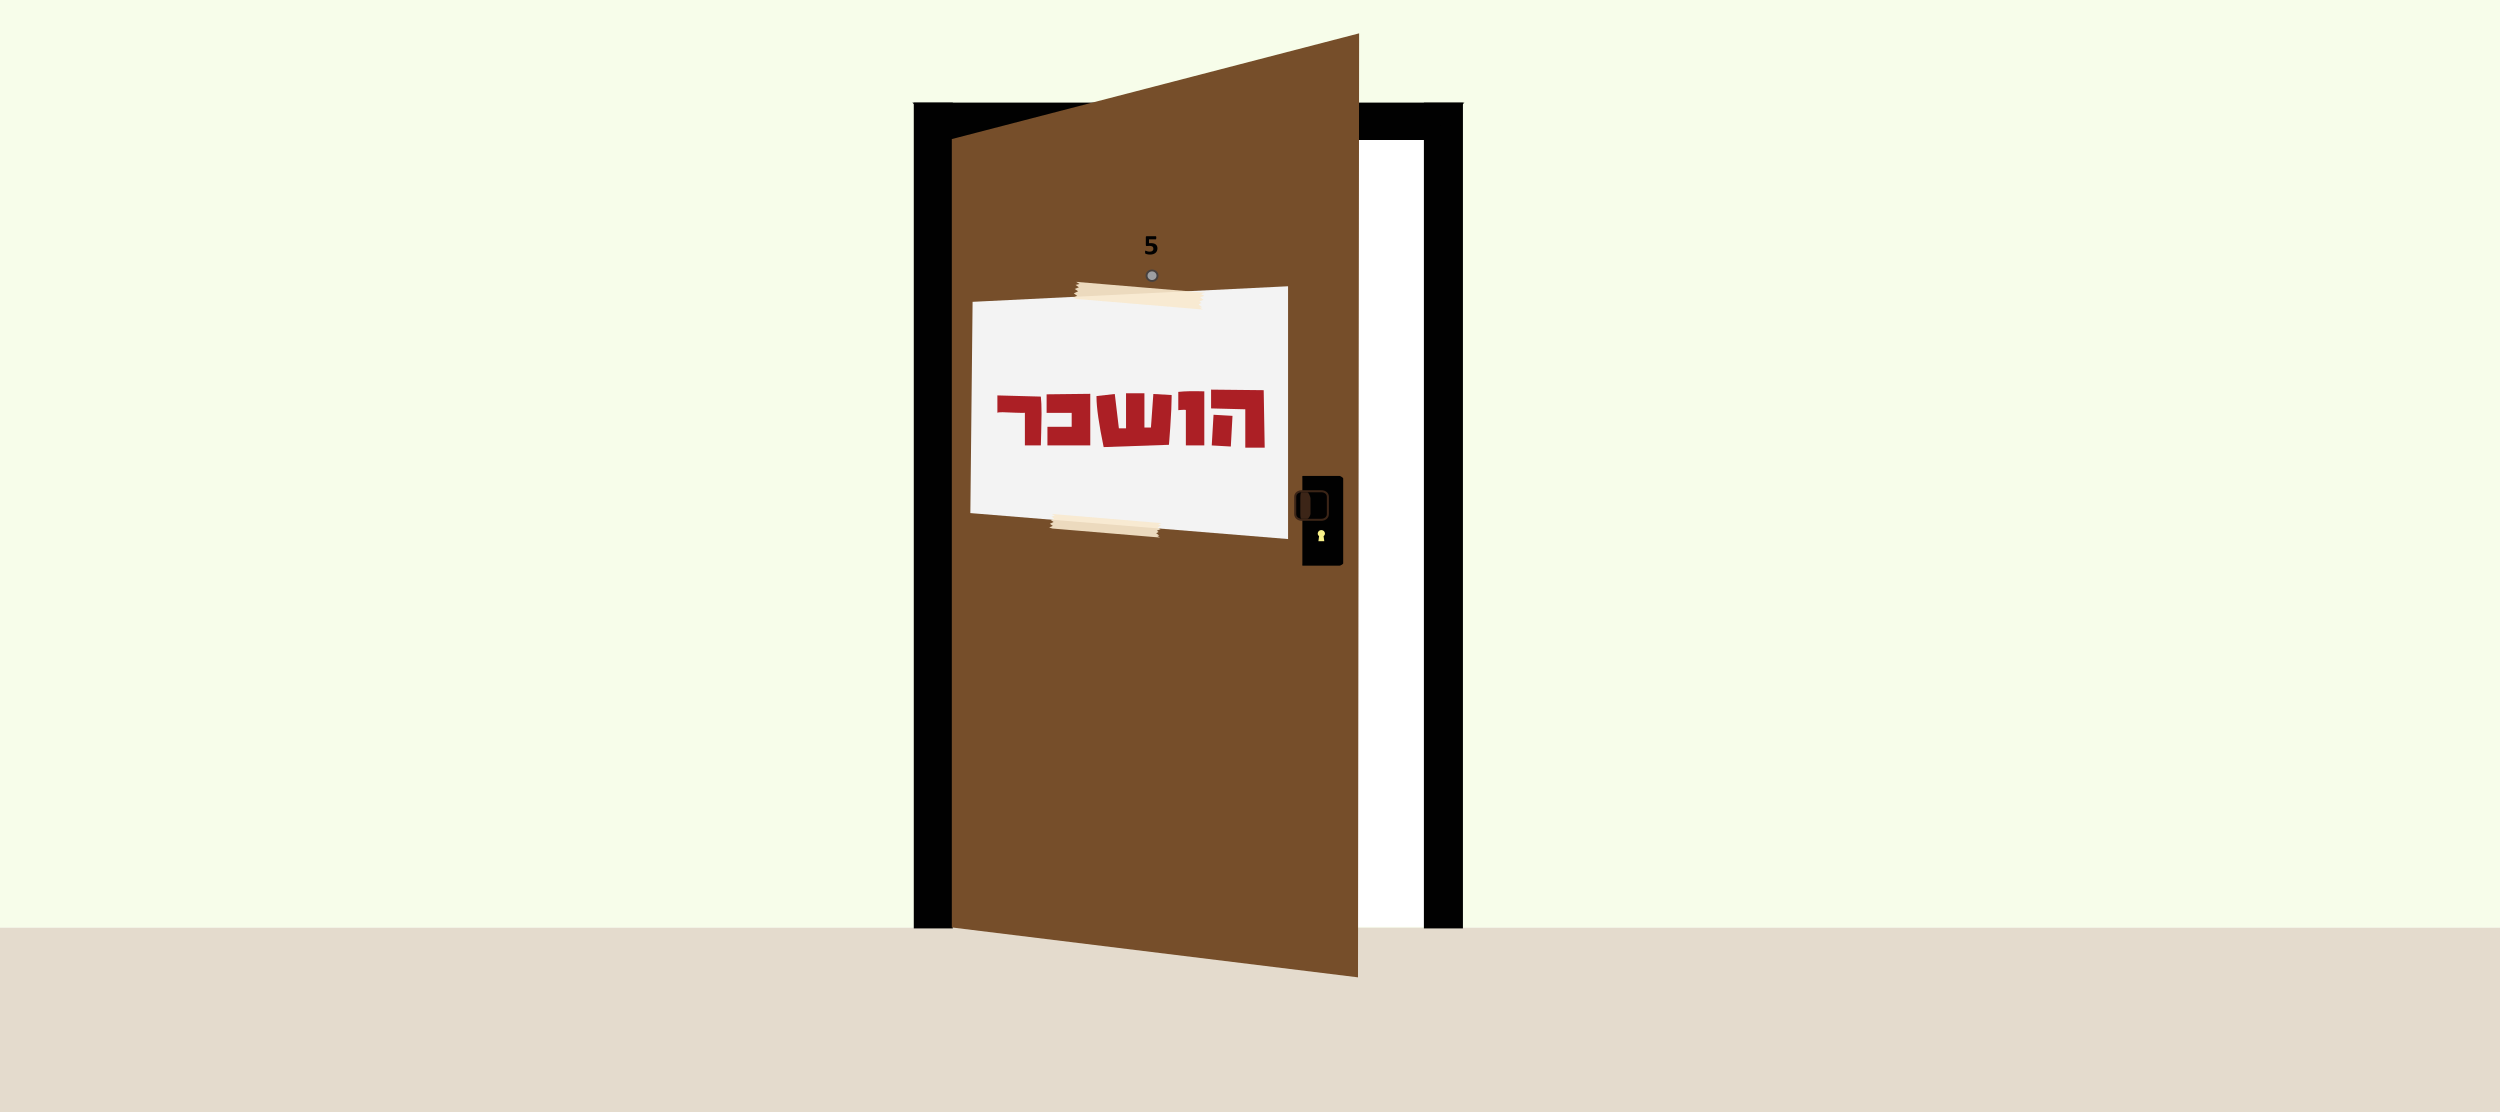
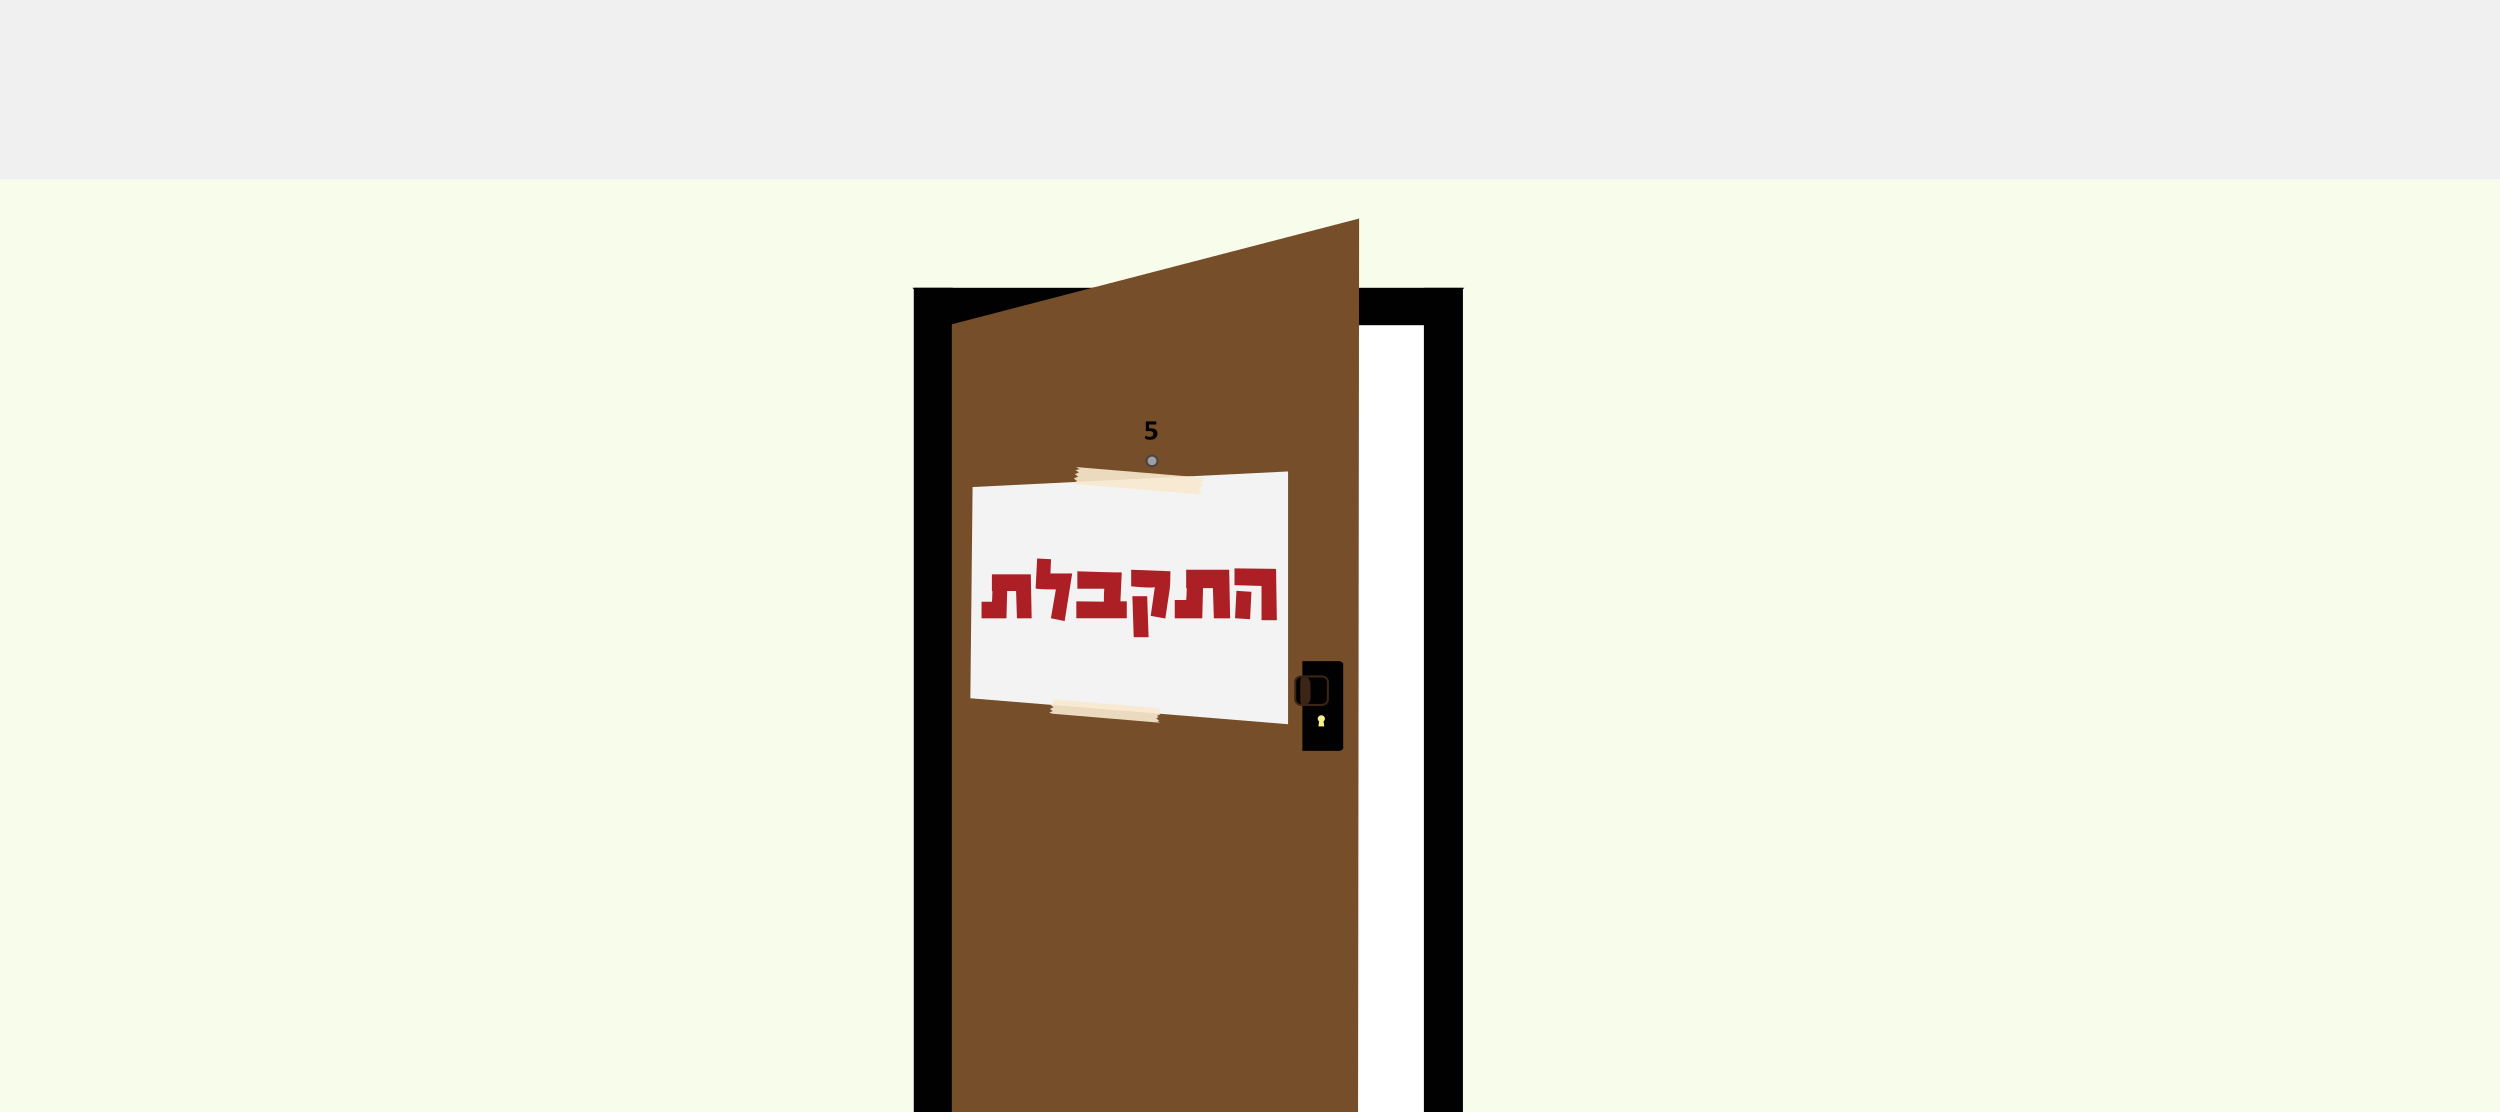
- <svg xmlns="http://www.w3.org/2000/svg" version="1.1" id="Layer_1" x="0px" y="0px" width="1350px" height="600px" viewBox="0 100 1350 600" enable-background="new 0 100 1350 600" xml:space="preserve">
+ <svg xmlns="http://www.w3.org/2000/svg" version="1.1" id="Layer_1" x="0px" y="0px" width="1350px" height="600px" viewBox="0 0 1350 600" enable-background="new 0 0 1350 600" xml:space="preserve">
  <rect x="-1" y="97" fill="#F7FDEA" width="1355" height="504" />
-   <rect y="601" fill="#E4DBCD" width="1354" height="104.5" />
+   <rect x="0" y="601" fill="#E4DBCD" width="1354" height="104.5" />
  <rect x="714.437" y="164.5" fill="#FFFFFF" width="61.063" height="436" />
  <g>
    <g>
      <g>
-         <g>
-           <rect x="493.977" y="155.937" fill="#010101" width="20.003" height="444.891" />
-           <path fill="#010101" d="M514.519,601.345h-21.078V155.422h21.078V601.345z M494.514,600.314h18.931V156.451h-18.931V600.314z" />
-         </g>
-         <g>
-           <rect x="769.438" y="155.962" fill="#010101" width="20.005" height="444.868" />
-           <path fill="#010101" d="M789.98,601.345h-21.077V155.449h21.077V601.345z M769.976,600.314h18.932V156.476h-18.932V600.314z" />
-         </g>
-         <g>
-           <polygon fill="#010101" points="493.977,155.937 513.981,175.094 769.438,175.094 789.468,155.937     " />
-           <path fill="#010101" d="M769.661,175.61H513.76l-21.078-20.188h298.083L769.661,175.61z M514.202,174.583h255.013l18.959-18.131      H495.273L514.202,174.583z" />
-         </g>
-         <polygon fill="#764E2A" points="733.319,627.771 513.981,600.828 513.981,175.094 733.923,118.004    " />
-       </g>
-       <polygon fill="none" points="619.5,256.672 632.36,255.509 629.321,224.709 616.46,225.872   " />
-       <g enable-background="new    ">
-         <path fill="#010101" d="M625.016,234.138c0,0.528-0.095,0.999-0.287,1.414s-0.462,0.763-0.81,1.047     c-0.35,0.284-0.77,0.501-1.259,0.652c-0.492,0.151-1.036,0.225-1.634,0.225c-0.314,0-0.614-0.018-0.897-0.057     c-0.284-0.037-0.538-0.085-0.763-0.143c-0.225-0.057-0.412-0.115-0.555-0.173c-0.144-0.057-0.238-0.105-0.283-0.144     c-0.044-0.037-0.077-0.079-0.098-0.124c-0.019-0.045-0.039-0.099-0.051-0.163c-0.013-0.063-0.022-0.142-0.028-0.238     c-0.005-0.096-0.008-0.209-0.008-0.338c0-0.14,0.005-0.26,0.016-0.359c0.011-0.097,0.028-0.177,0.052-0.237     c0.023-0.06,0.051-0.102,0.083-0.128c0.032-0.025,0.068-0.038,0.11-0.038c0.053,0,0.132,0.029,0.239,0.088     c0.108,0.057,0.25,0.122,0.427,0.191c0.174,0.07,0.389,0.135,0.641,0.193c0.251,0.057,0.554,0.086,0.904,0.086     c0.305,0,0.582-0.03,0.831-0.09c0.249-0.061,0.461-0.157,0.633-0.291c0.173-0.133,0.307-0.3,0.401-0.501     c0.096-0.201,0.141-0.442,0.141-0.724c0-0.241-0.039-0.457-0.118-0.644c-0.078-0.189-0.201-0.349-0.369-0.478     c-0.167-0.131-0.386-0.229-0.654-0.294c-0.267-0.064-0.592-0.097-0.975-0.097c-0.304,0-0.581,0.015-0.831,0.044     c-0.249,0.03-0.483,0.045-0.704,0.045c-0.152,0-0.259-0.037-0.327-0.109c-0.065-0.073-0.099-0.208-0.099-0.404v-4.235     c0-0.2,0.042-0.345,0.122-0.433c0.083-0.089,0.211-0.132,0.391-0.132h4.824c0.045,0,0.091,0.015,0.134,0.045     c0.041,0.031,0.076,0.078,0.105,0.144c0.028,0.065,0.05,0.151,0.064,0.26c0.012,0.109,0.017,0.238,0.017,0.388     c0,0.301-0.028,0.521-0.083,0.656c-0.055,0.135-0.135,0.204-0.238,0.204h-3.621v2.086c0.185-0.019,0.368-0.032,0.548-0.037     c0.181-0.006,0.371-0.008,0.571-0.008c0.55,0,1.04,0.061,1.467,0.185c0.428,0.123,0.787,0.304,1.077,0.542     c0.292,0.239,0.514,0.535,0.665,0.889C624.94,233.26,625.016,233.669,625.016,234.138z" />
+         <rect x="493.977" y="155.937" fill="#010101" width="20.003" height="444.891" />
+         <path fill="#010101" d="M514.519,601.345h-21.078V155.422h21.078V601.345z M494.514,600.314h18.931V156.451h-18.931V600.314z" />
      </g>
      <g>
-         <polygon fill="#F3F3F3" points="523.987,377.066 695.551,391.086 695.551,254.582 525.2,262.99    " />
-         <polygon opacity="0.9" fill="#F8E9CE" enable-background="new    " points="625.404,383.182 627.326,382.5 620.961,381.967      574.383,378.064 568.019,377.532 569.608,378.507 567.738,378.936 569.303,380.033 567.365,380.803 568.938,381.862      566.957,382.841 568.515,383.972 566.563,384.809 568.229,385.4 572.838,385.789 619.417,389.69 626.383,390.271      624.937,389.396 626.02,389.222 624.336,387.923 625.627,387.279 624.733,386.536 626.669,385.772 625.099,384.707      627.046,383.903    " />
-         <polygon opacity="0.9" fill="#F8E9CE" enable-background="new    " points="648.449,258.834 650.705,258.036 643.234,257.407      588.572,252.831 581.102,252.205 582.966,253.349 580.773,253.852 582.607,255.14 580.334,256.043 582.18,257.287      579.857,258.432 581.686,259.761 579.394,260.744 581.352,261.439 586.761,261.893 641.421,266.47 649.598,267.155      647.9,266.126 649.168,265.922 647.194,264.4 648.709,263.644 647.659,262.771 649.934,261.873 648.091,260.624 650.374,259.683         " />
+         <rect x="769.438" y="155.962" fill="#010101" width="20.005" height="444.867" />
+         <path fill="#010101" d="M789.98,601.345h-21.077V155.449h21.077V601.345z M769.976,600.314h18.932V156.476h-18.932V600.314z" />
      </g>
      <g>
-         <g>
-           <ellipse fill="#9D9FA2" cx="622.09" cy="248.88" rx="2.965" ry="2.841" />
-           <path fill="#48413E" d="M622.091,252.234c-1.932,0-3.503-1.504-3.503-3.352c0-1.852,1.571-3.355,3.503-3.355      c1.93,0,3.502,1.504,3.502,3.355C625.593,250.73,624.021,252.234,622.091,252.234z M622.091,246.554      c-1.34,0-2.429,1.043-2.429,2.328c0,1.282,1.088,2.325,2.429,2.325c1.339,0,2.429-1.045,2.429-2.325      C624.519,247.598,623.43,246.554,622.091,246.554z" />
-         </g>
+         <polygon fill="#010101" points="493.977,155.937 513.981,175.094 769.438,175.094 789.469,155.937    " />
+         <path fill="#010101" d="M769.661,175.61h-255.9l-21.078-20.188h298.083L769.661,175.61z M514.202,174.583h255.014l18.959-18.131     H495.273L514.202,174.583z" />
      </g>
+       <polygon fill="#764E2A" points="733.319,627.771 513.981,600.827 513.981,175.094 733.924,118.004   " />
+     </g>
+     <polygon fill="none" points="619.5,256.672 632.36,255.509 629.321,224.709 616.461,225.872  " />
+     <g enable-background="new    ">
+       <path fill="#010101" d="M625.016,234.138c0,0.528-0.095,0.999-0.287,1.414s-0.462,0.763-0.81,1.047    c-0.351,0.284-0.771,0.501-1.26,0.652c-0.491,0.15-1.035,0.225-1.634,0.225c-0.313,0-0.614-0.018-0.896-0.057    c-0.284-0.037-0.538-0.085-0.764-0.144c-0.225-0.057-0.411-0.114-0.555-0.173c-0.144-0.057-0.238-0.104-0.283-0.144    c-0.044-0.037-0.077-0.079-0.098-0.124c-0.02-0.045-0.039-0.1-0.051-0.163c-0.014-0.063-0.022-0.143-0.028-0.238    c-0.005-0.096-0.008-0.209-0.008-0.338c0-0.14,0.005-0.26,0.016-0.359c0.011-0.097,0.028-0.177,0.052-0.236    c0.023-0.061,0.052-0.103,0.083-0.128c0.032-0.025,0.068-0.038,0.11-0.038c0.053,0,0.132,0.028,0.239,0.088    c0.107,0.057,0.25,0.122,0.427,0.19c0.174,0.07,0.389,0.136,0.641,0.193c0.251,0.057,0.555,0.086,0.904,0.086    c0.305,0,0.582-0.03,0.831-0.09c0.249-0.061,0.461-0.157,0.633-0.291c0.173-0.133,0.308-0.3,0.401-0.501    c0.096-0.201,0.141-0.442,0.141-0.724c0-0.241-0.039-0.457-0.118-0.645c-0.078-0.188-0.2-0.349-0.369-0.478    c-0.166-0.131-0.386-0.229-0.653-0.294s-0.592-0.098-0.976-0.098c-0.304,0-0.58,0.016-0.83,0.044    c-0.25,0.03-0.483,0.045-0.704,0.045c-0.152,0-0.26-0.036-0.327-0.108c-0.065-0.073-0.1-0.208-0.1-0.404v-4.235    c0-0.199,0.042-0.345,0.122-0.433c0.083-0.089,0.211-0.132,0.392-0.132h4.823c0.046,0,0.092,0.015,0.135,0.045    c0.041,0.031,0.075,0.078,0.104,0.144c0.028,0.065,0.05,0.151,0.064,0.261c0.012,0.108,0.017,0.237,0.017,0.388    c0,0.301-0.028,0.521-0.083,0.656c-0.055,0.135-0.135,0.204-0.238,0.204h-3.62v2.086c0.185-0.02,0.367-0.032,0.548-0.037    c0.181-0.006,0.371-0.008,0.57-0.008c0.551,0,1.04,0.061,1.468,0.185c0.428,0.123,0.786,0.304,1.076,0.542    c0.292,0.239,0.515,0.535,0.665,0.889C624.94,233.26,625.016,233.669,625.016,234.138z" />
+     </g>
+     <g>
+       <polygon fill="#F3F3F3" points="523.987,377.066 695.552,391.086 695.552,254.582 525.2,262.99   " />
+       <polygon opacity="0.9" fill="#F8E9CE" enable-background="new    " points="625.404,383.182 627.326,382.5 620.962,381.967     574.384,378.064 568.019,377.531 569.608,378.507 567.738,378.936 569.303,380.032 567.365,380.803 568.938,381.862     566.957,382.841 568.515,383.972 566.563,384.809 568.229,385.4 572.839,385.788 619.418,389.69 626.384,390.271 624.937,389.396     626.02,389.222 624.337,387.923 625.628,387.279 624.733,386.535 626.67,385.772 625.099,384.706 627.047,383.903   " />
+       <polygon opacity="0.9" fill="#F8E9CE" enable-background="new    " points="648.449,258.834 650.705,258.036 643.234,257.407     588.572,252.831 581.102,252.205 582.967,253.349 580.773,253.852 582.607,255.14 580.334,256.043 582.18,257.287     579.857,258.432 581.686,259.761 579.394,260.744 581.352,261.439 586.761,261.893 641.422,266.47 649.598,267.155 647.9,266.126     649.169,265.922 647.194,264.4 648.709,263.644 647.659,262.771 649.934,261.873 648.092,260.624 650.375,259.683   " />
+     </g>
+     <g>
      <g>
-         <path fill="#010101" d="M725.323,404.271c0,0.344-1.537,1.195-1.892,1.195H703.45c-0.356,0-0.181-0.854-0.181-1.195v-45.949     c0-0.341-0.178-1.314,0.181-1.314h19.981c0.355,0,1.893,0.975,1.893,1.314L725.323,404.271L725.323,404.271z" />
-         <path fill="#F8F189" d="M715.474,388.107c0-1.033-0.873-1.873-1.953-1.873s-1.953,0.841-1.953,1.873     c0,0.594,0.292,1.06,0.742,1.4l-0.38,2.742h3.184l-0.383-2.742C715.183,389.168,715.474,388.7,715.474,388.107z" />
-         <path fill="#010101" stroke="#3C2517" stroke-width="1.102" stroke-miterlimit="10" d="M717.052,368.268     c0-1.862-1.63-2.998-3.492-2.998h-10.639c-1.864,0-3.51,1.135-3.51,2.998v9.337c0,1.864,1.644,3.083,3.51,3.083h10.639     c1.863,0,3.492-1.217,3.492-3.083V368.268z" />
-         <path fill="#3C2517" d="M707.682,369.506c0-1.526-1.149-3.688-1.71-3.688h-3.178c-0.556,0-0.627,2.161-0.627,3.688v7.639     c0,1.524,0.071,2.993,0.627,2.993h3.178c0.561,0,1.71-1.469,1.71-2.993V369.506z" />
+         <ellipse fill="#9D9FA2" cx="622.091" cy="248.88" rx="2.965" ry="2.841" />
+         <path fill="#48413E" d="M622.092,252.234c-1.933,0-3.503-1.504-3.503-3.352c0-1.853,1.57-3.355,3.503-3.355     c1.93,0,3.502,1.504,3.502,3.355C625.594,250.73,624.021,252.234,622.092,252.234z M622.092,246.554     c-1.34,0-2.43,1.043-2.43,2.328c0,1.282,1.088,2.325,2.43,2.325c1.339,0,2.429-1.045,2.429-2.325     C624.519,247.598,623.43,246.554,622.092,246.554z" />
      </g>
    </g>
    <g>
-       <path fill="#AC1F25" d="M562.058,340.529h-8.619v-17.614c-0.616,0.073-2.35,0.054-5.204-0.054    c-3.504-0.178-5.78-0.268-6.828-0.268c-1.662,0-2.601,0.107-2.819,0.322v-9.396l23.47,0.641c0.254,2.221,0.38,5.319,0.38,9.291    c0,2.613-0.064,5.953-0.19,10.015C562.121,337.53,562.058,339.884,562.058,340.529z" />
-       <path fill="#AC1F25" d="M588.748,340.529h-23.135v-10.06h13.094v-7.53H565.17v-10.003c2.735,0,6.658-0.047,11.763-0.138    c5.103-0.091,9.043-0.136,11.816-0.136L588.748,340.529L588.748,340.529L588.748,340.529z" />
-       <path fill="#AC1F25" d="M632.688,314.383c0,3.601-0.248,8.998-0.737,16.194c-0.491,6.937-0.737,10.139-0.737,9.615l-35.246,1.238    c-2.574-12.458-3.86-21.437-3.86-26.938v-0.619l9.876-1.122l2.213,18.556c1.285,0,2.572,0,3.858,0v-18.949h9.933v18.498    c-0.04,0,1.134,0,3.517,0l1.305-18.105l9.876,0.563L632.688,314.383L632.688,314.383L632.688,314.383z" />
-       <path fill="#AC1F25" d="M650.328,340.529h-9.964v-19.095c-0.117-0.157-0.751-0.195-1.897-0.118    c-1.701,0.118-2.432,0.176-2.194,0.176v-9.871c3.477-0.391,8.164-0.489,14.055-0.293V340.529L650.328,340.529z" />
-       <path fill="#AC1F25" d="M682.937,341.729h-10.481v-20.707l-18.475-0.48v-10.144l28.412,0.3L682.937,341.729z M665.55,324.563    l-0.909,16.564l-10.3-0.598l0.968-16.565L665.55,324.563z" />
+       <path fill="#010101" d="M725.323,404.271c0,0.344-1.537,1.195-1.892,1.195H703.45c-0.355,0-0.181-0.854-0.181-1.195v-45.949    c0-0.341-0.178-1.313,0.181-1.313h19.981c0.354,0,1.893,0.975,1.893,1.313L725.323,404.271L725.323,404.271z" />
+       <path fill="#F8F189" d="M715.474,388.107c0-1.033-0.873-1.873-1.953-1.873s-1.953,0.841-1.953,1.873c0,0.594,0.292,1.06,0.742,1.4    l-0.38,2.741h3.184l-0.383-2.741C715.183,389.168,715.474,388.699,715.474,388.107z" />
+       <path fill="#010101" stroke="#3C2517" stroke-width="1.102" stroke-miterlimit="10" d="M717.052,368.268    c0-1.862-1.63-2.998-3.492-2.998h-10.639c-1.864,0-3.511,1.135-3.511,2.998v9.337c0,1.864,1.645,3.083,3.511,3.083h10.639    c1.863,0,3.492-1.217,3.492-3.083V368.268z" />
+       <path fill="#3C2517" d="M707.682,369.506c0-1.526-1.149-3.688-1.71-3.688h-3.178c-0.557,0-0.627,2.161-0.627,3.688v7.639    c0,1.524,0.07,2.993,0.627,2.993h3.178c0.561,0,1.71-1.469,1.71-2.993V369.506z" />
    </g>
  </g>
+   <g>
+     <path fill="#AB1F25" d="M557.097,333.895h-7.947l-0.466-14.743h-4.818l-0.38,14.743h-13.444v-8.958h5.58   c0.112-0.587,0.211-2.484,0.296-5.691c-0.028-0.063-0.126-0.093-0.296-0.093v-9.007h21.01L557.097,333.895z" />
+     <path fill="#AB1F25" d="M578.98,309.667l-4.078,25.736l-7.422-1.557l2.688-15.569c-7.17,0-10.813-0.195-10.929-0.583l0.824-16.103   l7.506,0.391l-0.348,7.685H578.98z" />
+     <path fill="#AB1F25" d="M608.455,333.847h-27.234v-9.131l14.863,0.198c0-3.293,0.074-5.621,0.223-6.984H581.8l-0.044-9.433   l12.415,0.399c7.357,0.199,11.214,0.266,11.57,0.199l-0.712,15.619h3.427L608.455,333.847L608.455,333.847z" />
+     <path fill="#AB1F25" d="M632.007,308.478c0,4.467-0.091,7.451-0.273,8.951c-0.578,3.682-1.398,9.207-2.464,16.571l-7.878-1.43   l2.21-15.502c-0.576,0.138-1.503,0.207-2.778,0.207c-1.581,0-3.646-0.103-6.198-0.308c-1.275-0.103-2.537-0.221-3.782-0.357v-8.951   L632.007,308.478z M620.24,344.076h-8.028l-0.729-22.146h7.981L620.24,344.076z" />
+     <path fill="#AB1F25" d="M664.268,333.899h-8.785l-0.515-16.293h-5.327l-0.42,16.293h-14.858v-9.901h6.168   c0.124-0.647,0.232-2.744,0.327-6.29c-0.032-0.067-0.141-0.102-0.327-0.102v-9.956h23.221L664.268,333.899z" />
+     <path fill="#AB1F25" d="M689.498,334.92h-8.275v-18.507l-14.591-0.429v-9.066l22.435,0.269L689.498,334.92z M675.765,319.578   l-0.716,14.805l-8.133-0.537l0.768-14.805L675.765,319.578z" />
+   </g>
</svg>
